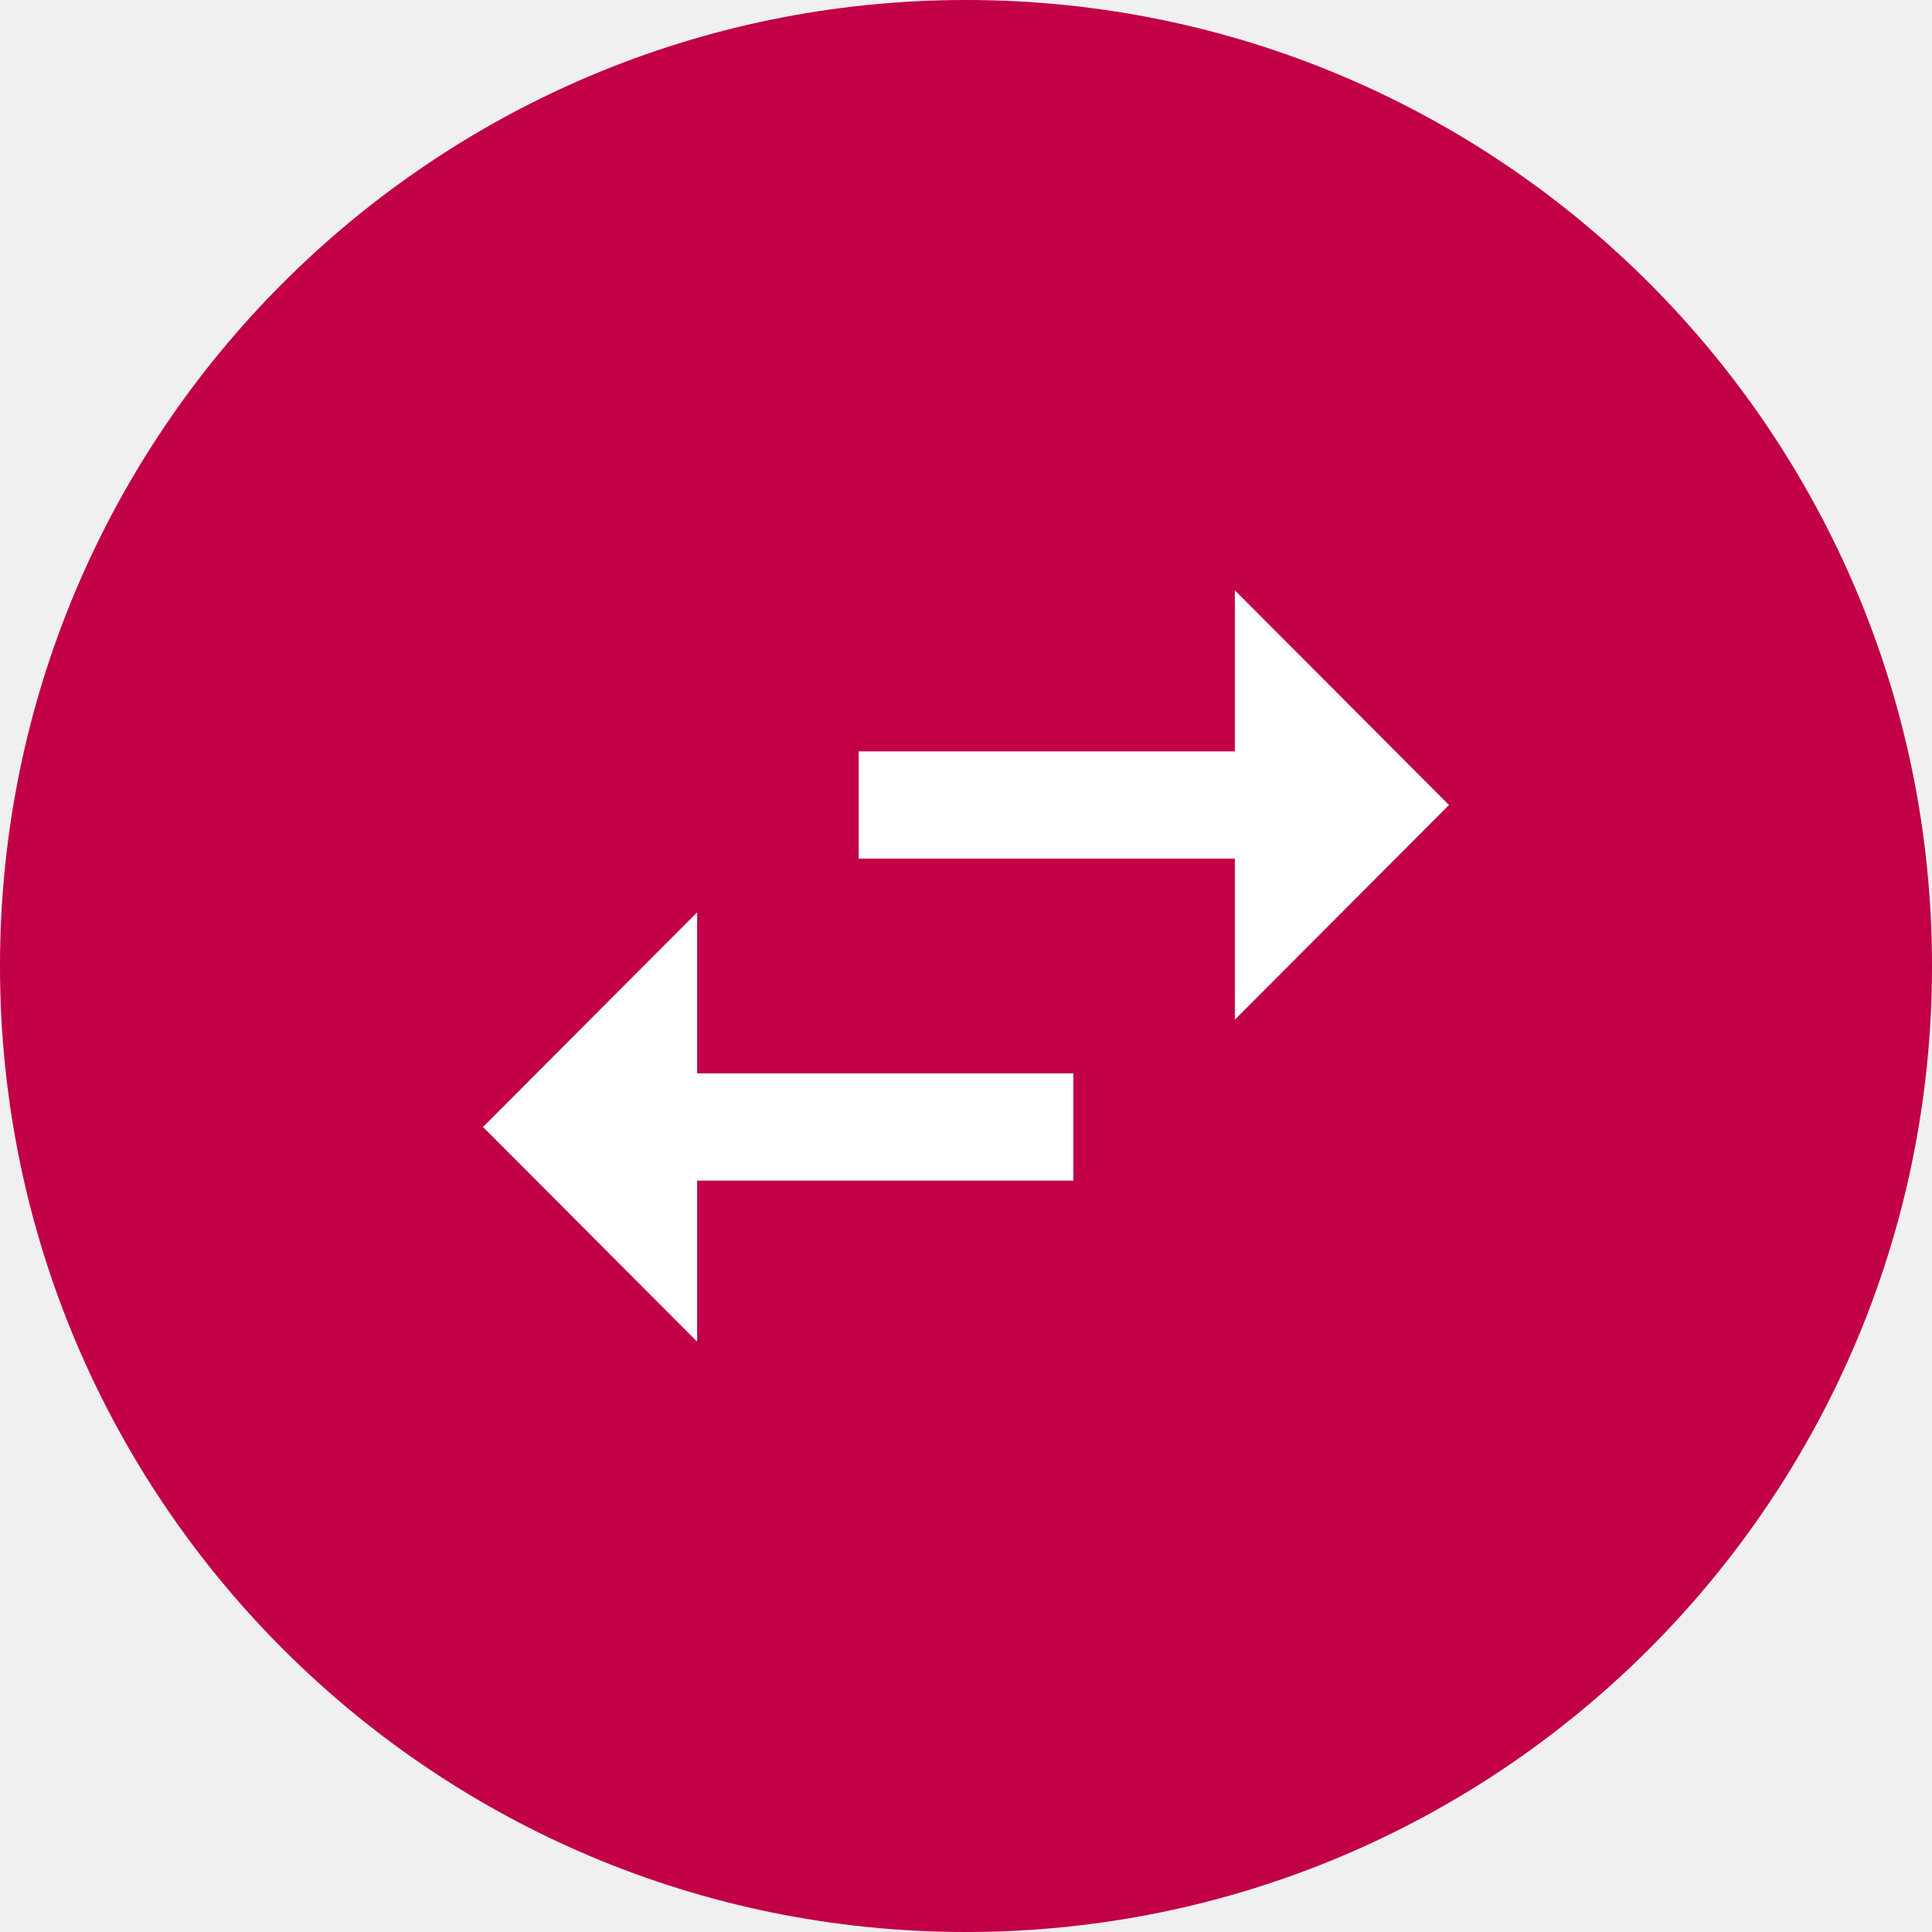
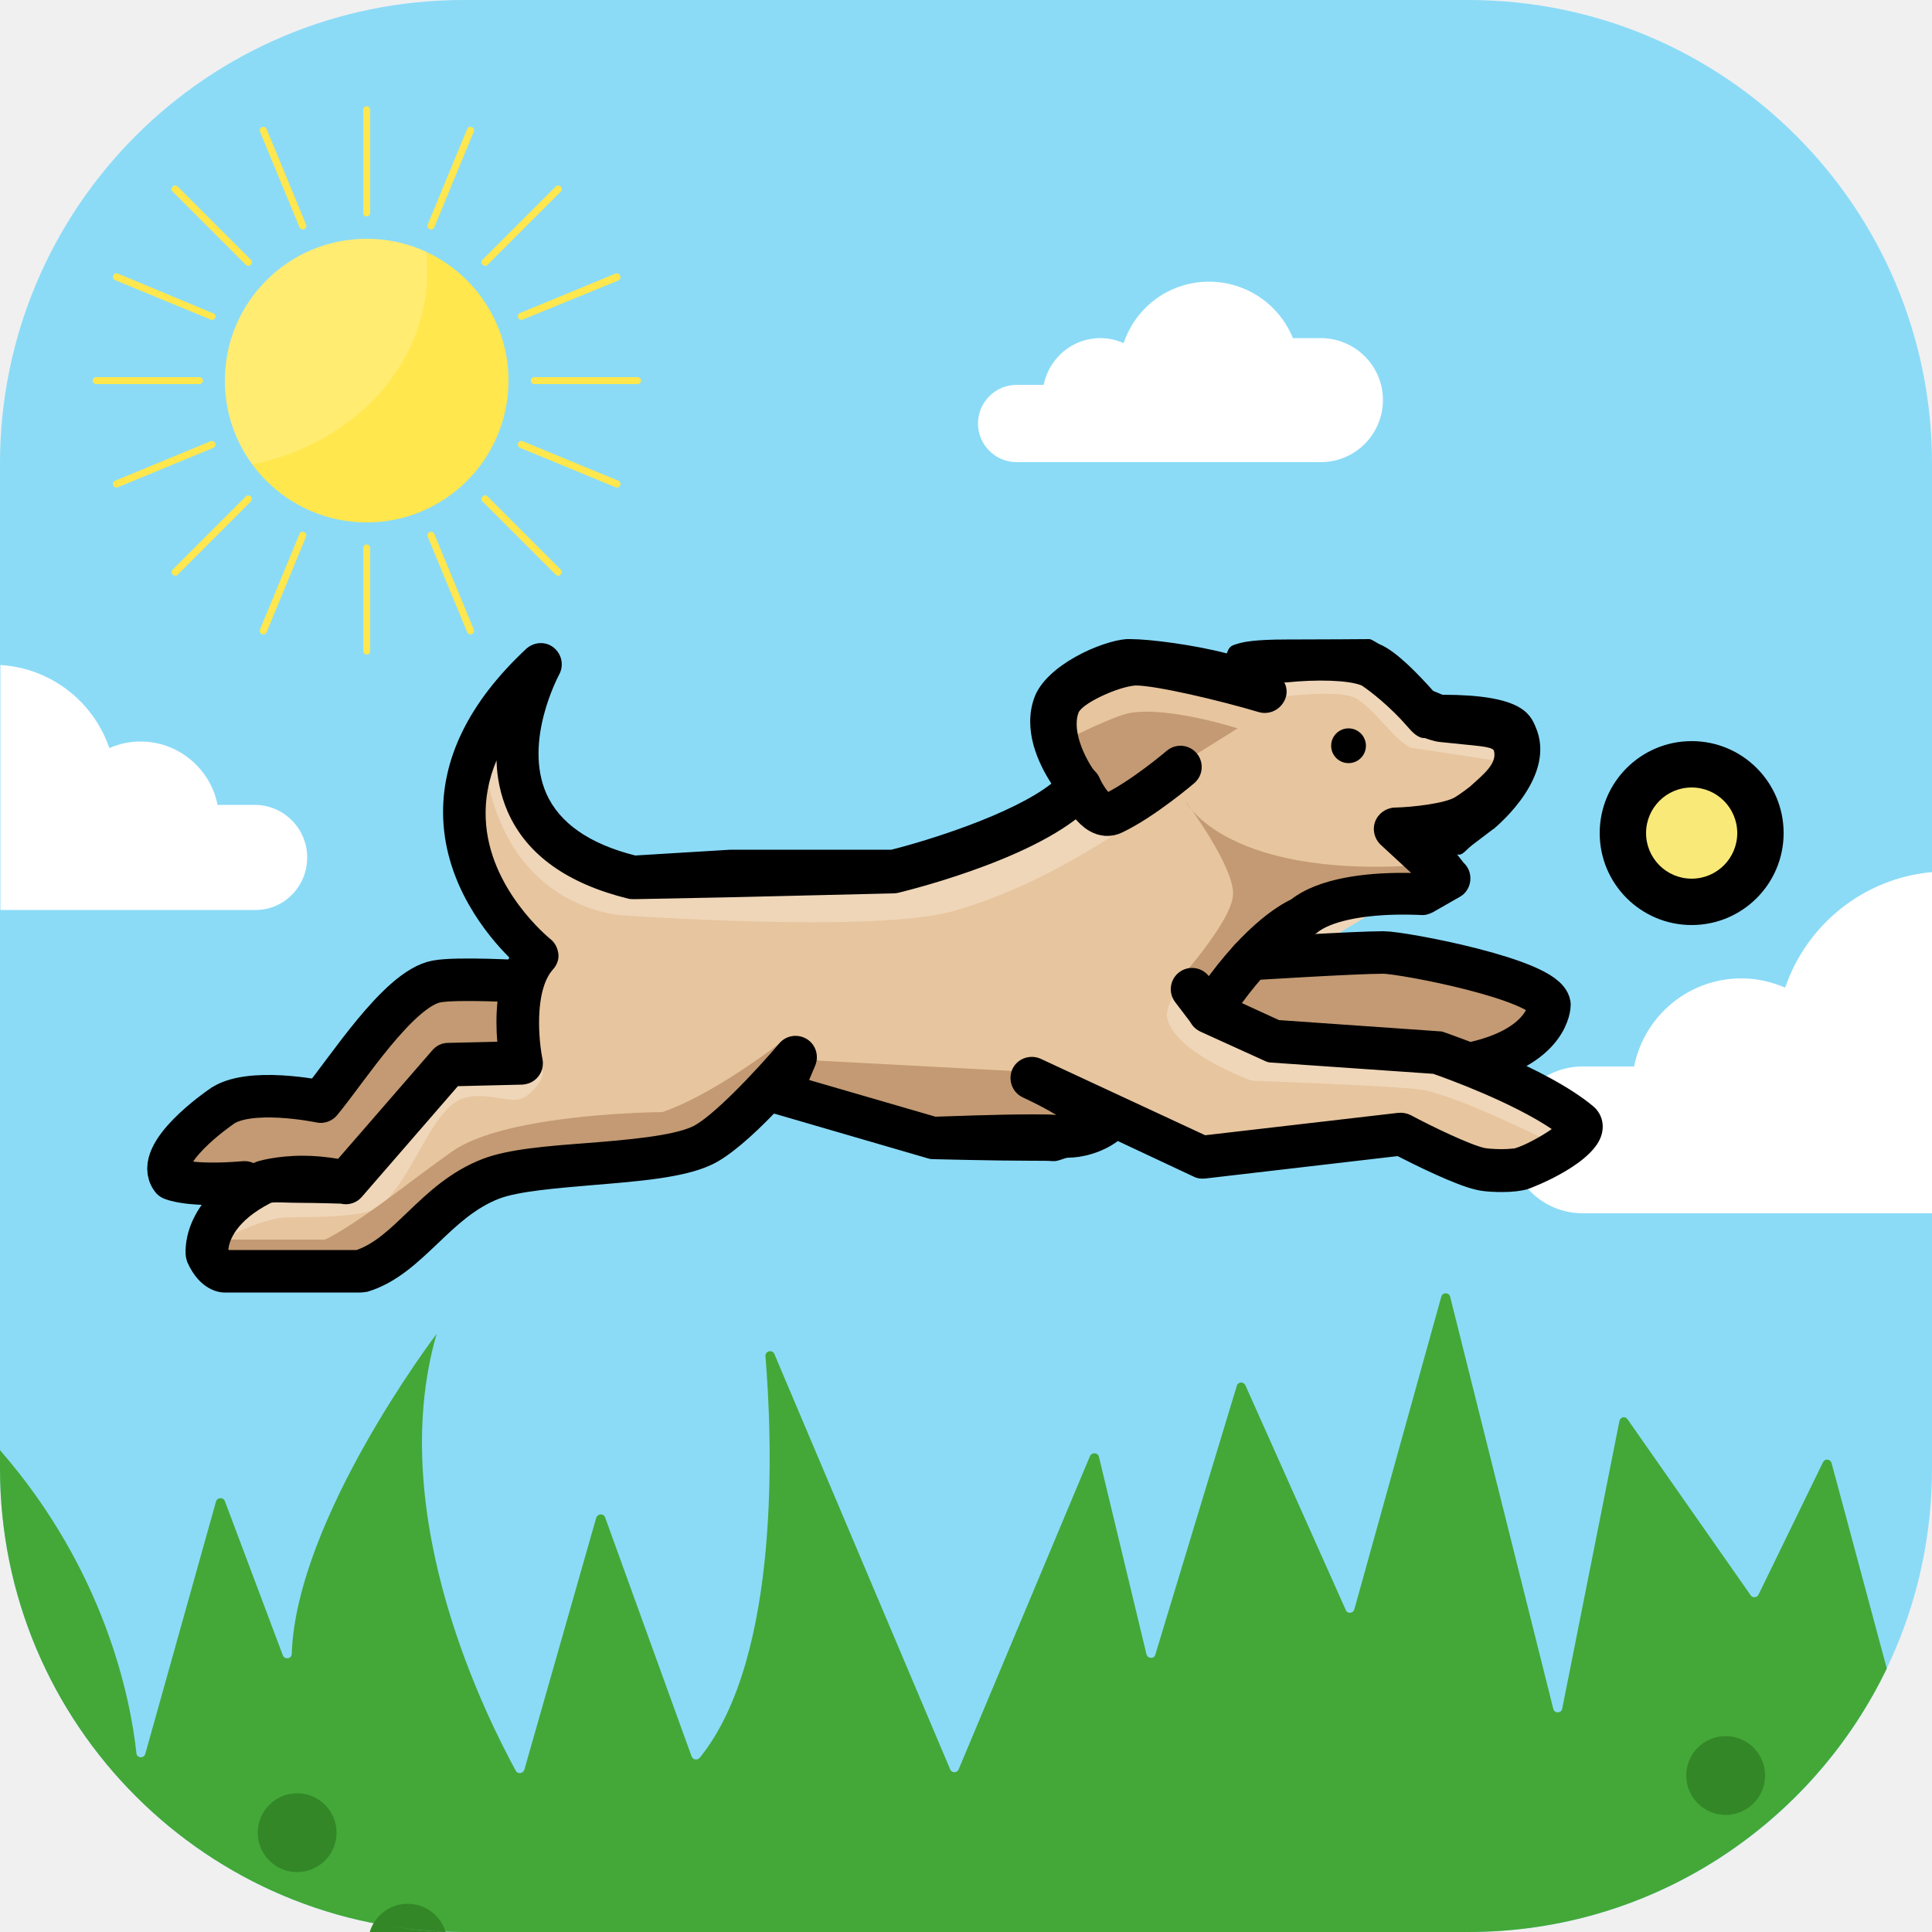
- <svg xmlns="http://www.w3.org/2000/svg" viewBox="0 0 480 480">
-   <defs>
-     <style>
-       .fetch-cls-1 { fill: #c10048; }
-       .fetch-cls-2 { fill: #fff; }
-     </style>
-   </defs>
-   <circle class="fetch-cls-1" cx="240" cy="240" r="240" />
-   <path class="fetch-cls-2" d="M173.2,226.67,120,280l53.2,53.33v-40h93.47V266.67H173.2ZM360,200l-53.2-53.33v40H213.33v26.66H306.8v40Z" />
+ <svg xmlns="http://www.w3.org/2000/svg" width="500" height="500">
+   <g>
+     <path fill="#8BDBF7" d="M380 0H120C53.7 0 0 53.7 0 120v260c0 66.3 53.7 120 120 120h260c66.3 0 120-53.7 120-120V120C500 53.7 446.3 0 380 0z" />
+     <g fill="#FFE74D">
+       <circle cx="94.9" cy="98.5" r="36.7" />
+       <path d="M94.9 27.5c-.5 0-.9.4-.9.9v26.7c0 .5.4.9.9.9s.9-.4.9-.9V28.4c0-.5-.4-.9-.9-.9zM94.9 140.9c-.5 0-.9.4-.9.9v26.7c0 .5.4.9.9.9s.9-.4.9-.9v-26.7c0-.5-.4-.9-.9-.9zM69 33.4c-.2-.5-.7-.7-1.2-.5-.5.2-.7.7-.5 1.2l10.2 24.7c.2.5.7.7 1.2.5.5-.2.7-.7.5-1.2L69 33.4zM112.4 138.2c-.2-.5-.7-.7-1.2-.5-.5.2-.7.7-.5 1.2l10.2 24.7c.2.5.7.7 1.2.5.5-.2.7-.7.5-1.2l-10.2-24.7zM46 48.3c-.4-.4-1-.4-1.3 0-.4.4-.4 1 0 1.3l18.9 18.9c.4.4 1 .4 1.3 0 .4-.4.4-1 0-1.3L46 48.3zM126.2 128.5c-.4-.4-1-.4-1.3 0-.4.4-.4 1 0 1.3l18.9 18.9c.4.4 1 .4 1.3 0 .4-.4.4-1 0-1.3l-18.9-18.9zM55.2 81.1L30.5 70.8c-.5-.2-1 0-1.2.5-.2.5 0 1 .5 1.2l24.7 10.2c.5.2 1 0 1.2-.5.2-.4 0-1-.5-1.1zM160 124.4l-24.7-10.2c-.5-.2-1 0-1.2.5-.2.5 0 1 .5 1.2l24.7 10.2c.5.2 1 0 1.2-.5.2-.4 0-1-.5-1.2zM51.6 97.6H24.9c-.5 0-.9.4-.9.9s.4.9.9.9h26.7c.5 0 .9-.4.9-.9s-.4-.9-.9-.9zM165 97.6h-26.7c-.5 0-.9.4-.9.9s.4.9.9.9H165c.5 0 .9-.4.9-.9s-.4-.9-.9-.9zM54.5 114.2l-24.7 10.2c-.5.2-.7.7-.5 1.2.2.5.7.7 1.2.5l24.7-10.2c.5-.2.7-.7.5-1.2-.2-.4-.7-.7-1.2-.5zM159.3 70.8L134.6 81c-.5.2-.7.7-.5 1.2.2.5.7.7 1.2.5L160 72.6c.5-.2.7-.7.5-1.2-.2-.5-.7-.8-1.2-.6zM63.6 128.5l-18.9 18.9c-.4.4-.4 1 0 1.3.4.4 1 .4 1.3 0l18.9-18.9c.4-.4.4-1 0-1.3-.3-.4-.9-.4-1.3 0zM143.8 48.3l-18.9 18.9c-.4.4-.4 1 0 1.3.4.4 1 .4 1.3 0l18.9-18.9c.4-.4.4-1 0-1.3-.4-.4-.9-.4-1.3 0zM78.7 137.7c-.5-.2-1 0-1.2.5l-10.2 24.7c-.2.5 0 1 .5 1.2.5.2 1 0 1.2-.5l10.2-24.7c.2-.5 0-1-.5-1.2zM122.1 32.9c-.5-.2-1 0-1.2.5l-10.2 24.7c-.2.5 0 1 .5 1.2.5.2 1 0 1.2-.5l10.2-24.7c.2-.4 0-1-.5-1.2z" />
+     </g>
+     <path fill="#fff" d="M94.9 61.8c-20.3 0-36.7 16.4-36.7 36.7 0 8.1 2.6 15.6 7.1 21.7 25.9-5.2 45.3-25.6 45.3-49.9 0-1.8-.1-3.5-.3-5.2-4.7-2.1-9.9-3.3-15.4-3.3z" opacity=".2" />
+     <path fill="#fff" d="M79.5 221.9c0-7.5-6.1-13.6-13.6-13.6h-9.6c-1.8-9.3-10.1-16.4-19.9-16.4-2.9 0-5.6.6-8.1 1.7-4.1-12-15.1-20.7-28.2-21.5v63.4H66c7.4.1 13.5-6 13.5-13.6zM462 255.6c-3.5-1.5-7.3-2.4-11.3-2.4-13.8 0-25.2 9.8-27.8 22.8h-13.3c-10.5 0-19 8.5-19 19s8.5 19 19 19H500v-88.3c-17.8 1.6-32.5 13.7-38 29.9zM341.8 87.5h-7.2c-3.5-8.6-11.9-14.6-21.7-14.6-10.3 0-19 6.6-22.1 15.9-1.8-.8-3.9-1.3-6-1.3-7.3 0-13.3 5.2-14.7 12.1h-7c-5.5 0-10 4.5-10 10s4.5 10 10 10h78.7c8.9 0 16.1-7.2 16.1-16.1 0-8.8-7.2-16-16.1-16z" />
+   </g>
+   <g>
+     <path fill="#43A838" d="M471.8 378.4l-16.7 34.3c-.4.8-1.5.9-2 .2l-31.9-45.6c-.6-.9-1.9-.6-2.1.5l-14.8 74.4c-.2 1.2-2 1.3-2.3.1l-26.7-106.7c-.3-1.2-2-1.2-2.3 0l-22.5 80.9c-.3 1.1-1.8 1.2-2.2.2l-26-58.2c-.5-1-1.9-.9-2.2.1L299 428.2c-.3 1.2-2 1.1-2.3-.1L284.4 377c-.3-1.1-1.8-1.2-2.3-.2l-34 81.1c-.4 1-1.8 1-2.2 0l-45.5-107.5c-.5-1.2-2.4-.8-2.3.6 1.7 20.7 4.2 77.7-17 103.9-.6.7-1.7.6-2.1-.3l-22.4-61.9c-.4-1.1-1.9-1-2.3.1L135.7 458c-.3 1-1.7 1.2-2.2.3-6.5-12-34.3-65.3-20.5-113.1 0 0-36.3 47.7-37.5 82.8 0 1.3-1.8 1.6-2.3.4l-15-39.9c-.4-1.1-2-1-2.3.1l-18.3 65.3c-.4 1.3-2.2 1.1-2.3-.2-1.5-13.9-8-47.1-35.3-78.4v4.7c0 66.3 53.7 120 120 120h260c47.7 0 88.9-27.9 108.3-68.2L474 378.6c-.3-1-1.7-1.2-2.2-.2z" />
+     <circle cx="76.9" cy="474.3" r="10.2" fill="#338727" />
+     <path fill="#338727" d="M95.7 500h19.6s0-.1 0-.1c-6.3-.2-12.5-1-18.6-2.2-.4.7-.8 1.5-1 2.3zM105.5 492.7c-3.7 0-7 2-8.8 5 6 1.2 12.2 1.9 18.6 2.2-1.3-4.2-5.2-7.2-9.8-7.2z" />
+     <circle cx="446.6" cy="459.5" r="10.2" fill="#338727" />
+   </g>
+   <g>
+     <path fill="#EFD6B8" d="M50.7 325.5l12.6-19.6 26.2.1 25.3-29.2 16.7-1.7s7.2-19.7 3.8-25.1c-32.8-52.6 0-74.1 0-74.1-4.3 49.1 23.3 49.3 23.3 49.3l68.6.3 50-19.8-4.3-23.2 19-11.5 31.6 4.2L354 172l13.3 12.2 25.7 8.1-17.7 23.2-11.5 1.7 9.2 8.6-59.4 35.1 15.8 8.6 42.5 3 36.5 18-15 12-31.2-6.5-47.5 3-29.7-11.6-39.5 9.1-47.3-14.3-20.5 15.7-48.2 7.3-29.3 20.3L58 329l-7.3-3.5z" />
+     <path fill="#E7C59E" d="M50.7 325.5s10.2-8.2 21.7-10.3c2.6-.5 20.7.5 25.3-2.7 8.9-6.2 13.7-25.6 22.3-28.3 5.8-1.8 11.8 1.5 15.3 0 2.2-.9 6.1-5.4 5-7.3-5-8.7 1-30.3 1-30.3-21.7-17.3-15.7-48-15.7-48 5.7 37.3 35.7 38.3 35.7 38.3s64.5 4.6 85-1c24.3-6.7 46.2-22.7 46.2-22.7s-20.3-15.2-19.8-22.8c.4-6.2 18.3-16.6 18.3-16.6l36.7 7s17.5-2.6 22.7-.3c4.5 1.9 10.2 10.9 14.7 13l25 3.8-21.3 20.5 6.7 6.3-7.3 7.3-20.3 3-32.3 24-9.8-5s-4.2 7.1-3.8 9.6c1.3 9.3 22 16.7 22 16.7s37.1 1.3 43.7 2.3c9.8 1.4 36.6 15.1 36.6 15.1l-15 7.6-26.5-11.3-47.6 5.5-31.4-9.8-42 5.2L202 283l-40.7 18.8-35.8 3.8-30.3 22.7-44.5-2.8z" />
+     <path fill="#C39A73" d="M86.5 332.8H57v-12h27.1c6-2.8 16.3-10.5 24-16.3 3.6-2.7 6.8-5 9.2-6.7 13.1-8.9 47-9.9 54.1-10 11.8-3.9 27.5-15.7 27.7-15.8l2.9-2.2 9.9 4.7 60.1 3.2 1.4 3.7c1 2.6.7 5.5-.9 7.9-4.6 6.9-22.1 8.8-35.9 9.2l-.3-10.7-27.4-1.5-5.5-2.6c-5.7 4-18.6 12.5-29.2 15.8l-.8.3h-.9c-14.4.1-40.2 2.4-48.3 8-2.2 1.5-5.2 3.8-8.8 6.4-9.1 6.8-20.5 15.3-27.7 18.2l-1.2.4zM320.3 188.5s-17.7-5.7-27.8-4c-4.1.7-15.2 6.3-15.2 6.3l7.8 19.7 35.2-22zM306.8 207.3s12.9 17.3 12.3 24.4c-.5 7.1-14.8 22.8-14.8 22.8l8 4 29.9-24.6 30.4-10.4c-55.3 5.2-65.8-16.2-65.8-16.2zM400.2 258.5L362.3 247l-38.7 1.2-8.3 10.3 14.2 11 51 5.8 14.7-6.1zM43.6 302.4l15.9-17.3L83 285l25.3-29 27-2-.3 21-21.5.3-24 30.7z" />
+     <path d="M93.3 334.5H58c-1 0-6.2-.4-9.5-7.8-.2-.5-.3-1-.4-1.5-.1-.6-1.8-14.5 17.5-24.2.2-.1.5-.2.7-.3.5-.2 5.1-1.6 12.1-1.6 3 0 6.1.3 9.1.8l24.4-28.1c1-1.2 2.5-1.9 4-1.9l12.8-.3c-.5-5.9-.4-14.7 3.1-21.8-5.8-5.8-16.4-18.7-17.1-35.9-.6-15.3 6.6-30.1 21.5-44 2-1.8 5-2 7.1-.3 2.1 1.7 2.7 4.6 1.4 7-.1.2-9.3 17.2-3.3 30.8 3.4 7.6 11.1 13 23 16l24.7-1.5c.1 0 .2 0 .3 0h41.3c9.2-2.3 31.2-9.1 41.4-17.1-3.3-5.1-7.5-13.8-4.4-22.3 3.1-8.4 17.3-14.6 23.8-15.1.3 0 .7 0 1.1 0 5 0 16.5 1.5 24.9 3.7.6-1.7 1-2 2.8-2.5 1.6-.5 4.6-1.1 12.7-1.1 9.6 0 20.9-.1 21.4-.1.6 0 2.2 1.2 2.8 1.4 4.4 1.9 10.1 8 13.7 12 .1 0 2.3 1 2.4 1 20.1 0 22.6 4.7 24.1 8.3 5.5 12.5-9.2 25-10.8 26.4-.1 0-.1.1-.2.1l-5.4 4.1c-2 1.5-2.8 3.5-4.8 1.9-.1-.1-2.2-2.1-2.2-2.2-.1 0 2.7 2.1 2.6 2.1l2.2 2.8c1.3 1.2 1.9 2.9 1.7 4.7-.2 1.7-1.2 3.3-2.7 4.1l-7 4c-1 .5-2 .8-3.1.7 0 0-1.9-.1-4.7-.1-10.4 0-18.8 1.8-22.3 4.8-.5.4-1 .7-1.6 1 0 0-7.6 3.3-17.7 17.1l9.6 4.4 41.5 2.9c.5 0 .9.1 1.4.3 1.1.4 26.1 8.9 38.3 19 2.1 1.7 3 4.3 2.4 7-1.6 7.7-17.3 13.9-19.4 14.6-1.5.4-3.7.7-6.4.7-1 0-4.4 0-6.8-.6-5.4-1.2-16.2-6.6-20.3-8.7l-49.8 5.8c-1 .1-2 0-3-.5l-19.6-9.2c-4.3 3.2-9.6 4.3-12.7 4.3-1.2 0-2.6 1-4.1.9-1.2-.1-3-.1-5.4-.1-9.7 0-25-.4-25.1-.4-.6 0-1.2 0-1.8-.2l-39.5-11.5c-.1 0-.3-.1-.4-.1-5.3 5.5-11.6 11.2-16.3 13.3-7.1 3.3-18.5 4.2-30.6 5.2-9.4.8-19.2 1.6-24.2 3.5-6.2 2.4-10.9 6.8-15.8 11.5-5.3 5-10.7 10.3-18.3 12.6-.7.1-1.3.2-1.8.2zm-34.1-11h33.1c4.8-1.7 8.7-5.5 13.2-9.8 5.2-5 11.1-10.6 19.5-13.8 6.5-2.5 16.5-3.3 27.2-4.1 10.1-.8 21.6-1.8 26.9-4.2 5.1-2.3 16.6-14.5 22.6-21.6 1.8-2.1 4.8-2.5 7.1-1.1s3.2 4.3 2.2 6.8l-1.6 3.8 32.7 9.5c3.5-.1 16-.6 24.7-.6 2.6 0 4.5 0 6 .1.2 0 .3 0 .5 0-2.5-1.5-5.6-3.1-8.6-4.5-2.8-1.3-3.9-4.6-2.7-7.3 1.3-2.8 4.6-3.9 7.3-2.7l42.6 19.8 50-5.8c1.1-.1 2.2.1 3.2.6 5.4 2.9 15.4 7.7 19.1 8.5.5.1 2.2.3 4.4.3 2 0 3.1-.2 3.4-.2 2.5-.7 6.9-3.1 9.6-5-10.4-7-27.2-13.1-30.7-14.3l-41.8-2.9c-.7 0-1.3-.2-1.9-.5l-16.5-7.5c-1.5-.7-2.6-1.9-3-3.5-.4-1.5-.2-3.2.7-4.5 12.2-18.7 22.5-24.7 25.7-26.2 7.3-5.7 19.6-6.9 28.8-6.9.8 0 1.6 0 2.3 0l-7.9-7.3c-1.6-1.5-2.2-3.9-1.4-6 .8-2.1 2.8-3.5 5-3.6 4.8-.1 13.1-1.1 15.7-2.7 1.2-.7 3.8-2.7 3.8-2.7 3.4-3.1 7.2-6 6.2-9.4-.8-1.1-4.1-1.1-14.2-2.2-1.6-.2-3.6-1-3.7-1-1.7.1-3.3-1.6-4.4-2.9-4.4-5.1-9.6-9.2-11.9-10.7-3.4-1.4-11.6-1.6-19.4-.8-.2 0-.4 0-.6 0 .8 1.6.8 3.5-.2 5.1-1.3 2.2-3.9 3.3-6.4 2.6-10-3-26.6-6.9-31.9-6.9-.1 0 .1 0 0 0-4.6.3-14 4.7-14.8 7.1-1.9 5.2 2.5 13.1 4.5 15.5 1.8 2 1.8 5.1 0 7.2-11.8 14-46.9 22.8-50.9 23.8-.4.1-.9.2-1.3.2l-41.8 1-25.3.5c-.5 0-1.1 0-1.6-.1-15.9-3.9-26.4-11.4-31.3-22.5-1.9-4.4-2.8-8.9-2.9-13.3-2.1 5-3 10-2.8 15 .7 18.3 16.5 31 16.7 31.2 1.2.9 1.9 2.3 2.1 3.8s-.4 3-1.4 4.1c-5 5.6-3.6 19-2.7 23.2.3 1.6-.1 3.3-1.1 4.5-1 1.3-2.5 2-4.2 2.1l-16.6.4-24.9 28.7c-1.3 1.5-3.4 2.2-5.4 1.7 0 0-6.6-.2-9.8-.2-4.3 0-7.4-.3-8.3 0-9.4 4.8-10.8 10.1-11 12 0 0 0 .1.1.2z" />
+     <circle cx="349" cy="193" r="4.5" />
+     <circle cx="437.8" cy="215.6" r="23.8" />
+     <circle cx="437.8" cy="215.6" r="11.8" fill="#F9E978" />
+     <path fill="none" stroke="#000" stroke-width="11" stroke-miterlimit="10" d="M305.5 198.5s-9.7 8.3-17.5 12c-4.5 2.2-8.5-7-8.5-7M135.3 254s-16.9-1-22.3 0c-9.9 1.8-23.5 23.4-30 31.1 0 0-19-4-26 1.5 0 0-17.5 12-12.5 18.5 0 0 4.5 2.1 18.8.9M308.5 256l3.8 5M323.6 248.2s27-1.7 34.4-1.7c5 0 42 7 43 13.5 0 0 0 11-20.5 15.3" stroke-linecap="round" stroke-linejoin="round" />
+   </g>
</svg>
